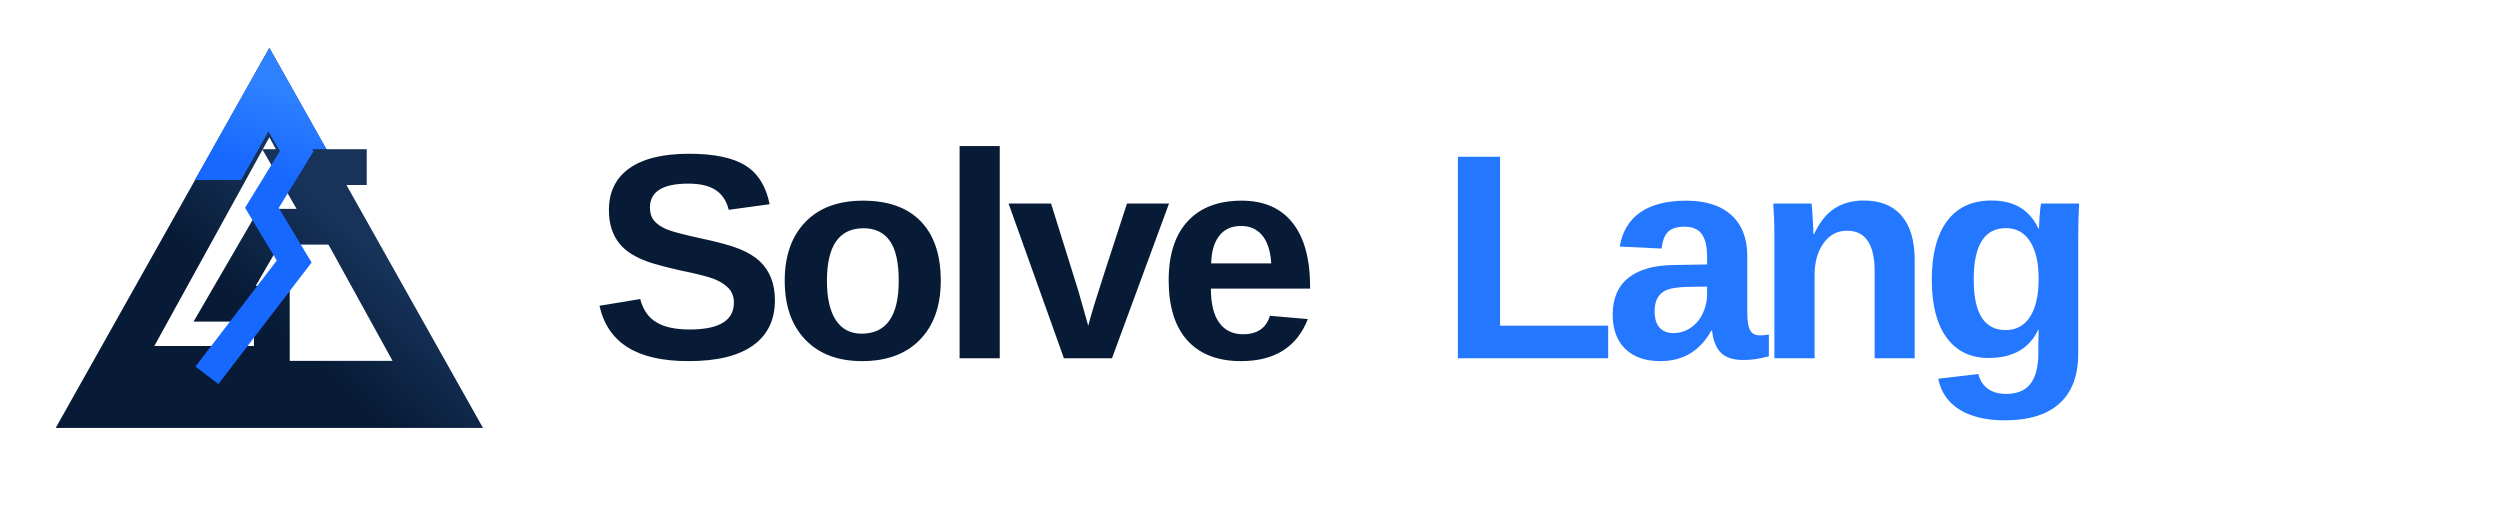
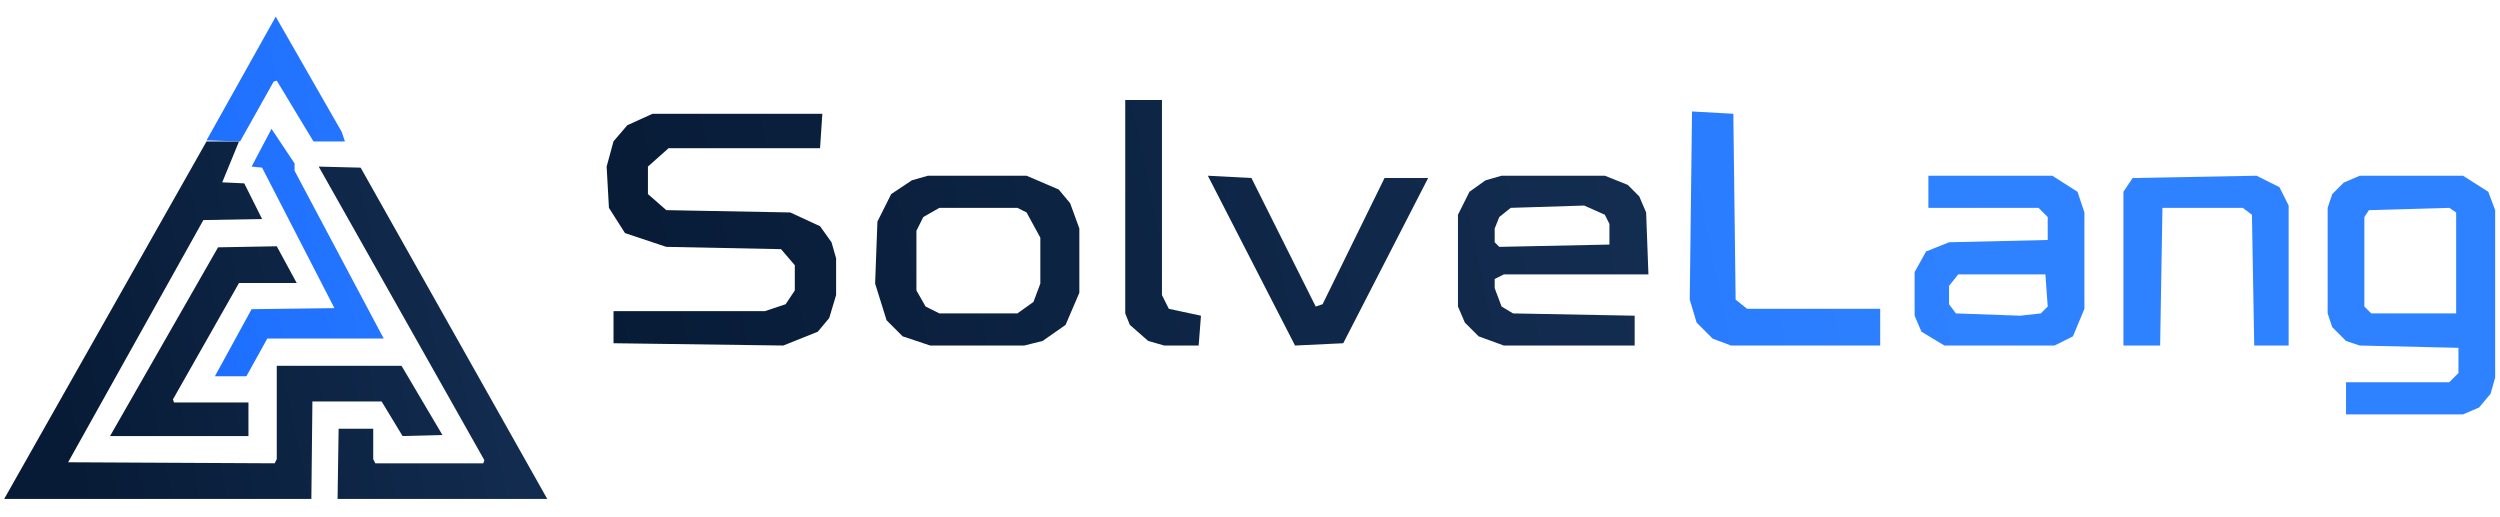
- <svg xmlns="http://www.w3.org/2000/svg" viewBox="0 0 956 200" role="img" aria-labelledby="title desc">
+ <svg xmlns="http://www.w3.org/2000/svg" viewBox="0 0 600 124" role="img" aria-labelledby="title desc">
  <defs>
-     <linearGradient id="navy-logo" x1="20" y1="190" x2="180" y2="10" gradientUnits="userSpaceOnUse">
-       <stop offset="0" stop-color="#071B36" />
+     <linearGradient id="n" x1="0" y1="124" x2="600" y2="0" gradientUnits="userSpaceOnUse">
+       <stop stop-color="#071B36" />
      <stop offset="1" stop-color="#17335A" />
    </linearGradient>
-     <linearGradient id="blue-logo" x1="75" y1="180" x2="130" y2="15" gradientUnits="userSpaceOnUse">
-       <stop offset="0" stop-color="#1768FF" />
+     <linearGradient id="b" x1="0" y1="124" x2="600" y2="0" gradientUnits="userSpaceOnUse">
+       <stop stop-color="#1768FF" />
      <stop offset="1" stop-color="#2F82FF" />
    </linearGradient>
  </defs>
-   <g transform="translate(8 5) scale(.19)">
-     <path fill="url(#navy-logo)" fill-rule="evenodd" d="M500 70 930 835H70ZM500 250 748 700H252Z" />
-     <path fill="url(#blue-logo)" d="M500 70 650 336H557L500 235 443 336H350Z" />
-     <path d="M275 706H505V585H410L500 430H617L548 310H660" fill="none" stroke="url(#navy-logo)" stroke-width="72" stroke-linejoin="miter" stroke-linecap="square" />
-     <path d="M392 706 550 500 485 392 555 278 500 185" fill="none" stroke="url(#blue-logo)" stroke-width="58" stroke-linejoin="miter" stroke-linecap="square" />
-     <path d="M500 112 445 214H555Z" fill="url(#blue-logo)" />
+   <g transform="translate(1 4) scale(.251627)">
+     <path d="M260.0,219.0L204.0,220.0L101.0,400.0L233.0,400.0L233.0,368.0L162.0,368.0L161.0,365.0L224.0,254.0L279.0,254.0ZM300.0,143.0L458.0,423.0L457.0,426.0L354.0,426.0L352.0,422.0L352.0,393.0L319.0,393.0L318.0,460.0L518.0,460.0L340.0,144.0ZM418.0,399.0L379.0,333.0L260.0,333.0L260.0,422.0L258.0,426.0L61.0,425.0L190.0,194.0L246.0,193.0L229.0,159.0L208.0,158.0L224.0,119.0L193.0,119.0L0.0,460.0L293.0,460.0L294.0,367.0L360.0,367.0L380.0,400.0Z" fill="url(#n)" fill-rule="evenodd" />
+     <path d="M255.0,107.0L236.0,143.0L246.0,144.0L315.0,278.0L236.0,279.0L201.0,343.0L231.0,343.0L251.0,307.0L362.0,307.0L277.0,147.0L277.0,140.0ZM259.0,0.0L193.0,118.0L225.0,119.0L257.0,62.0L260.0,61.0L295.0,119.0L325.0,119.0L322.0,110.0Z" fill="url(#b)" fill-rule="evenodd" />
  </g>
-   <text x="226" y="137" fill="#071B36" font-family="Eurostile, 'Arial Rounded MT Bold', 'Trebuchet MS', Arial, Helvetica, sans-serif" font-size="112" font-weight="700" letter-spacing="-5">Solve</text>
-   <text x="550" y="137" fill="#2477FF" font-family="Eurostile, 'Arial Rounded MT Bold', 'Trebuchet MS', Arial, Helvetica, sans-serif" font-size="112" font-weight="700" letter-spacing="-5">Lang</text>
+   <g transform="translate(145.594 24) scale(.550725)">
+     <path d="M376.0,40.0L371.0,50.0L371.0,90.0L374.0,97.0L380.0,103.0L391.0,107.0L448.0,107.0L448.0,94.0L395.0,93.0L390.0,90.0L387.0,82.0L387.0,78.0L391.0,76.0L454.0,76.0L453.0,49.0L450.0,42.0L445.0,37.0L435.0,33.0L390.0,33.0L383.0,35.0ZM387.0,56.0L389.0,51.0L394.0,47.0L426.0,46.0L435.0,50.0L437.0,54.0L437.0,63.0L389.0,64.0L387.0,62.0ZM262.0,33.0L300.0,107.0L321.0,106.0L358.0,34.0L339.0,34.0L312.0,89.0L309.0,90.0L281.0,34.0ZM124.0,41.0L118.0,53.0L117.0,80.0L122.0,96.0L129.0,103.0L141.0,107.0L182.0,107.0L190.0,105.0L200.0,98.0L206.0,84.0L206.0,56.0L202.0,45.0L197.0,39.0L183.0,33.0L140.0,33.0L133.0,35.0ZM138.0,51.0L145.0,47.0L179.0,47.0L183.0,49.0L189.0,60.0L189.0,80.0L186.0,88.0L179.0,93.0L145.0,93.0L139.0,90.0L135.0,83.0L135.0,57.0ZM9.0,11.0L3.0,18.0L0.0,29.0L1.0,47.0L8.0,58.0L26.0,64.0L76.0,65.0L82.0,72.0L82.0,83.0L78.0,89.0L69.0,92.0L3.0,92.0L3.0,106.0L77.0,107.0L92.0,101.0L97.0,95.0L100.0,85.0L100.0,69.0L98.0,62.0L93.0,55.0L80.0,49.0L26.0,48.0L18.0,41.0L18.0,29.0L27.0,21.0L93.0,21.0L94.0,6.0L20.0,6.0ZM226.0,0.0L226.0,93.0L228.0,98.0L236.0,105.0L243.0,107.0L258.0,107.0L259.0,94.0L245.0,91.0L242.0,85.0L242.0,0.0Z" fill="url(#n)" fill-rule="evenodd" />
+     <path d="M757.0,36.0L752.0,41.0L750.0,47.0L750.0,93.0L752.0,99.0L758.0,105.0L764.0,107.0L807.0,108.0L807.0,119.0L803.0,123.0L758.0,123.0L758.0,137.0L809.0,137.0L816.0,134.0L821.0,128.0L823.0,121.0L823.0,48.0L820.0,40.0L809.0,33.0L764.0,33.0ZM768.0,48.0L803.0,47.0L806.0,49.0L806.0,93.0L769.0,93.0L766.0,90.0L766.0,51.0ZM665.0,34.0L661.0,40.0L661.0,107.0L677.0,107.0L678.0,47.0L713.0,47.0L717.0,50.0L718.0,107.0L733.0,107.0L733.0,46.0L729.0,38.0L719.0,33.0ZM576.0,33.0L576.0,47.0L624.0,47.0L628.0,51.0L628.0,61.0L585.0,62.0L575.0,66.0L570.0,75.0L570.0,94.0L573.0,101.0L583.0,107.0L631.0,107.0L639.0,103.0L644.0,91.0L644.0,49.0L641.0,40.0L630.0,33.0ZM585.0,81.0L589.0,76.0L627.0,76.0L628.0,90.0L625.0,93.0L616.0,94.0L588.0,93.0L585.0,89.0ZM473.0,5.0L472.0,87.0L475.0,97.0L482.0,104.0L490.0,107.0L555.0,107.0L555.0,91.0L497.0,91.0L492.0,87.0L491.0,6.0Z" fill="url(#b)" fill-rule="evenodd" />
+   </g>
</svg>
